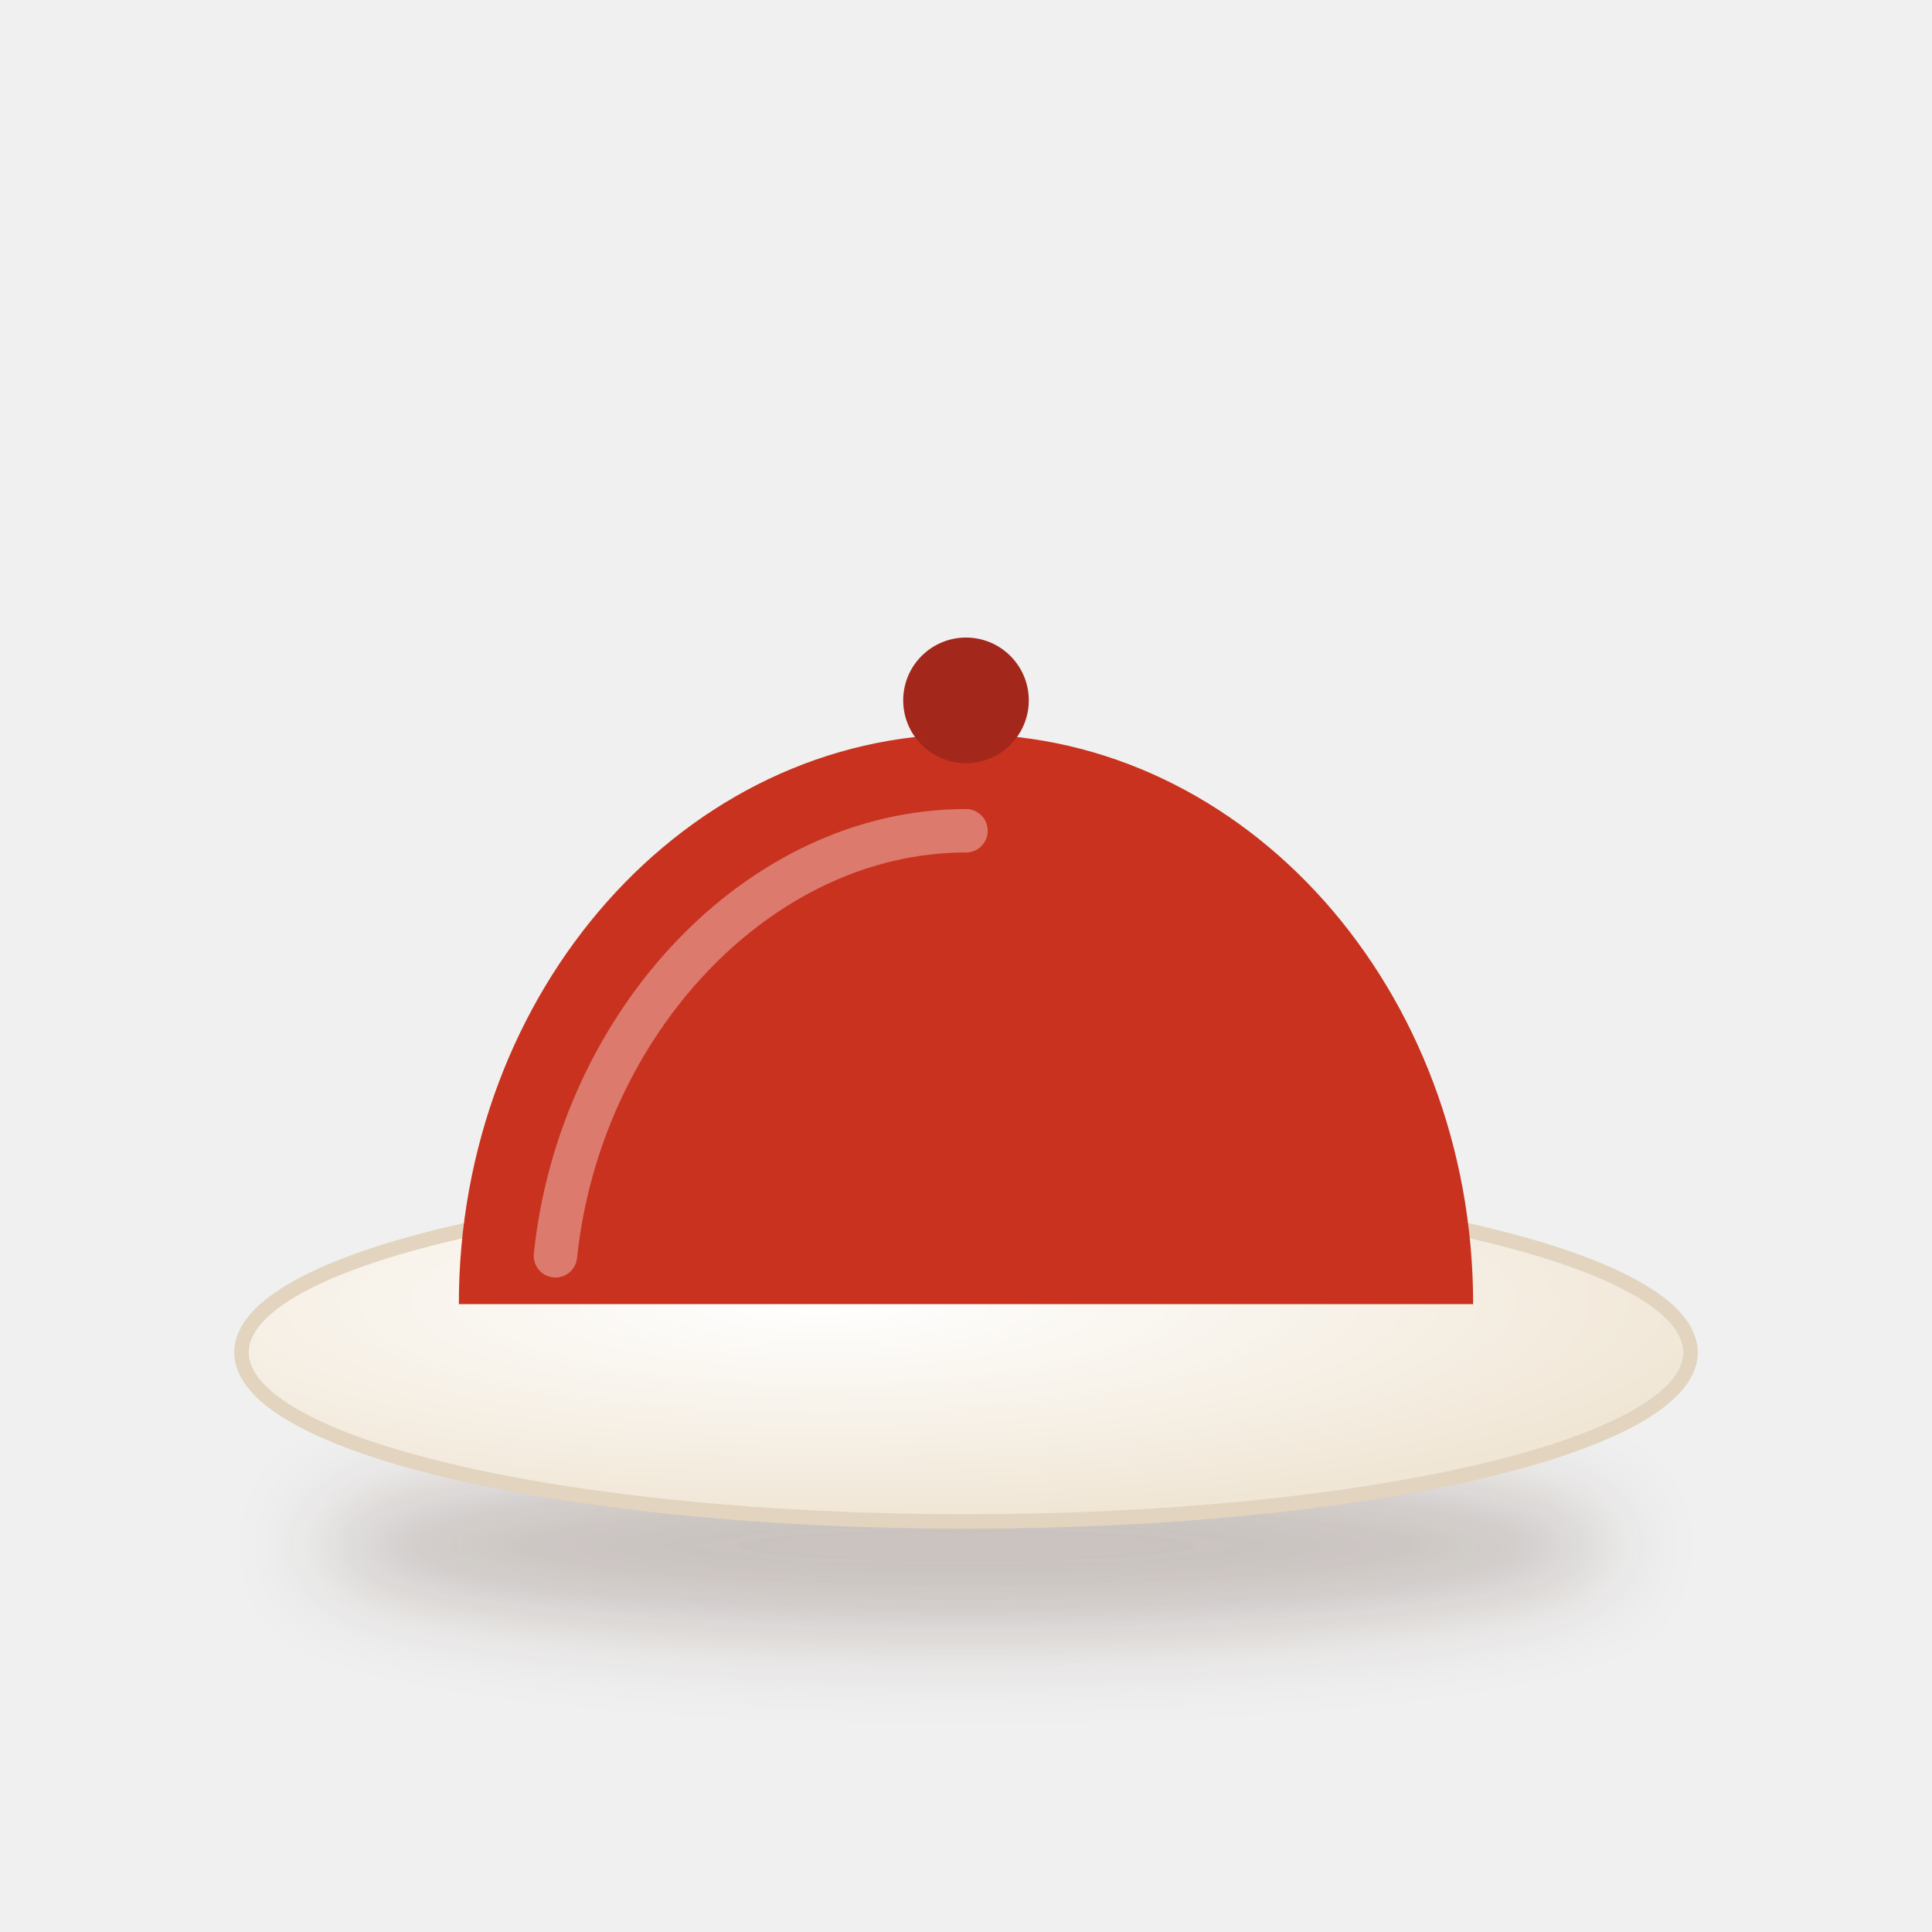
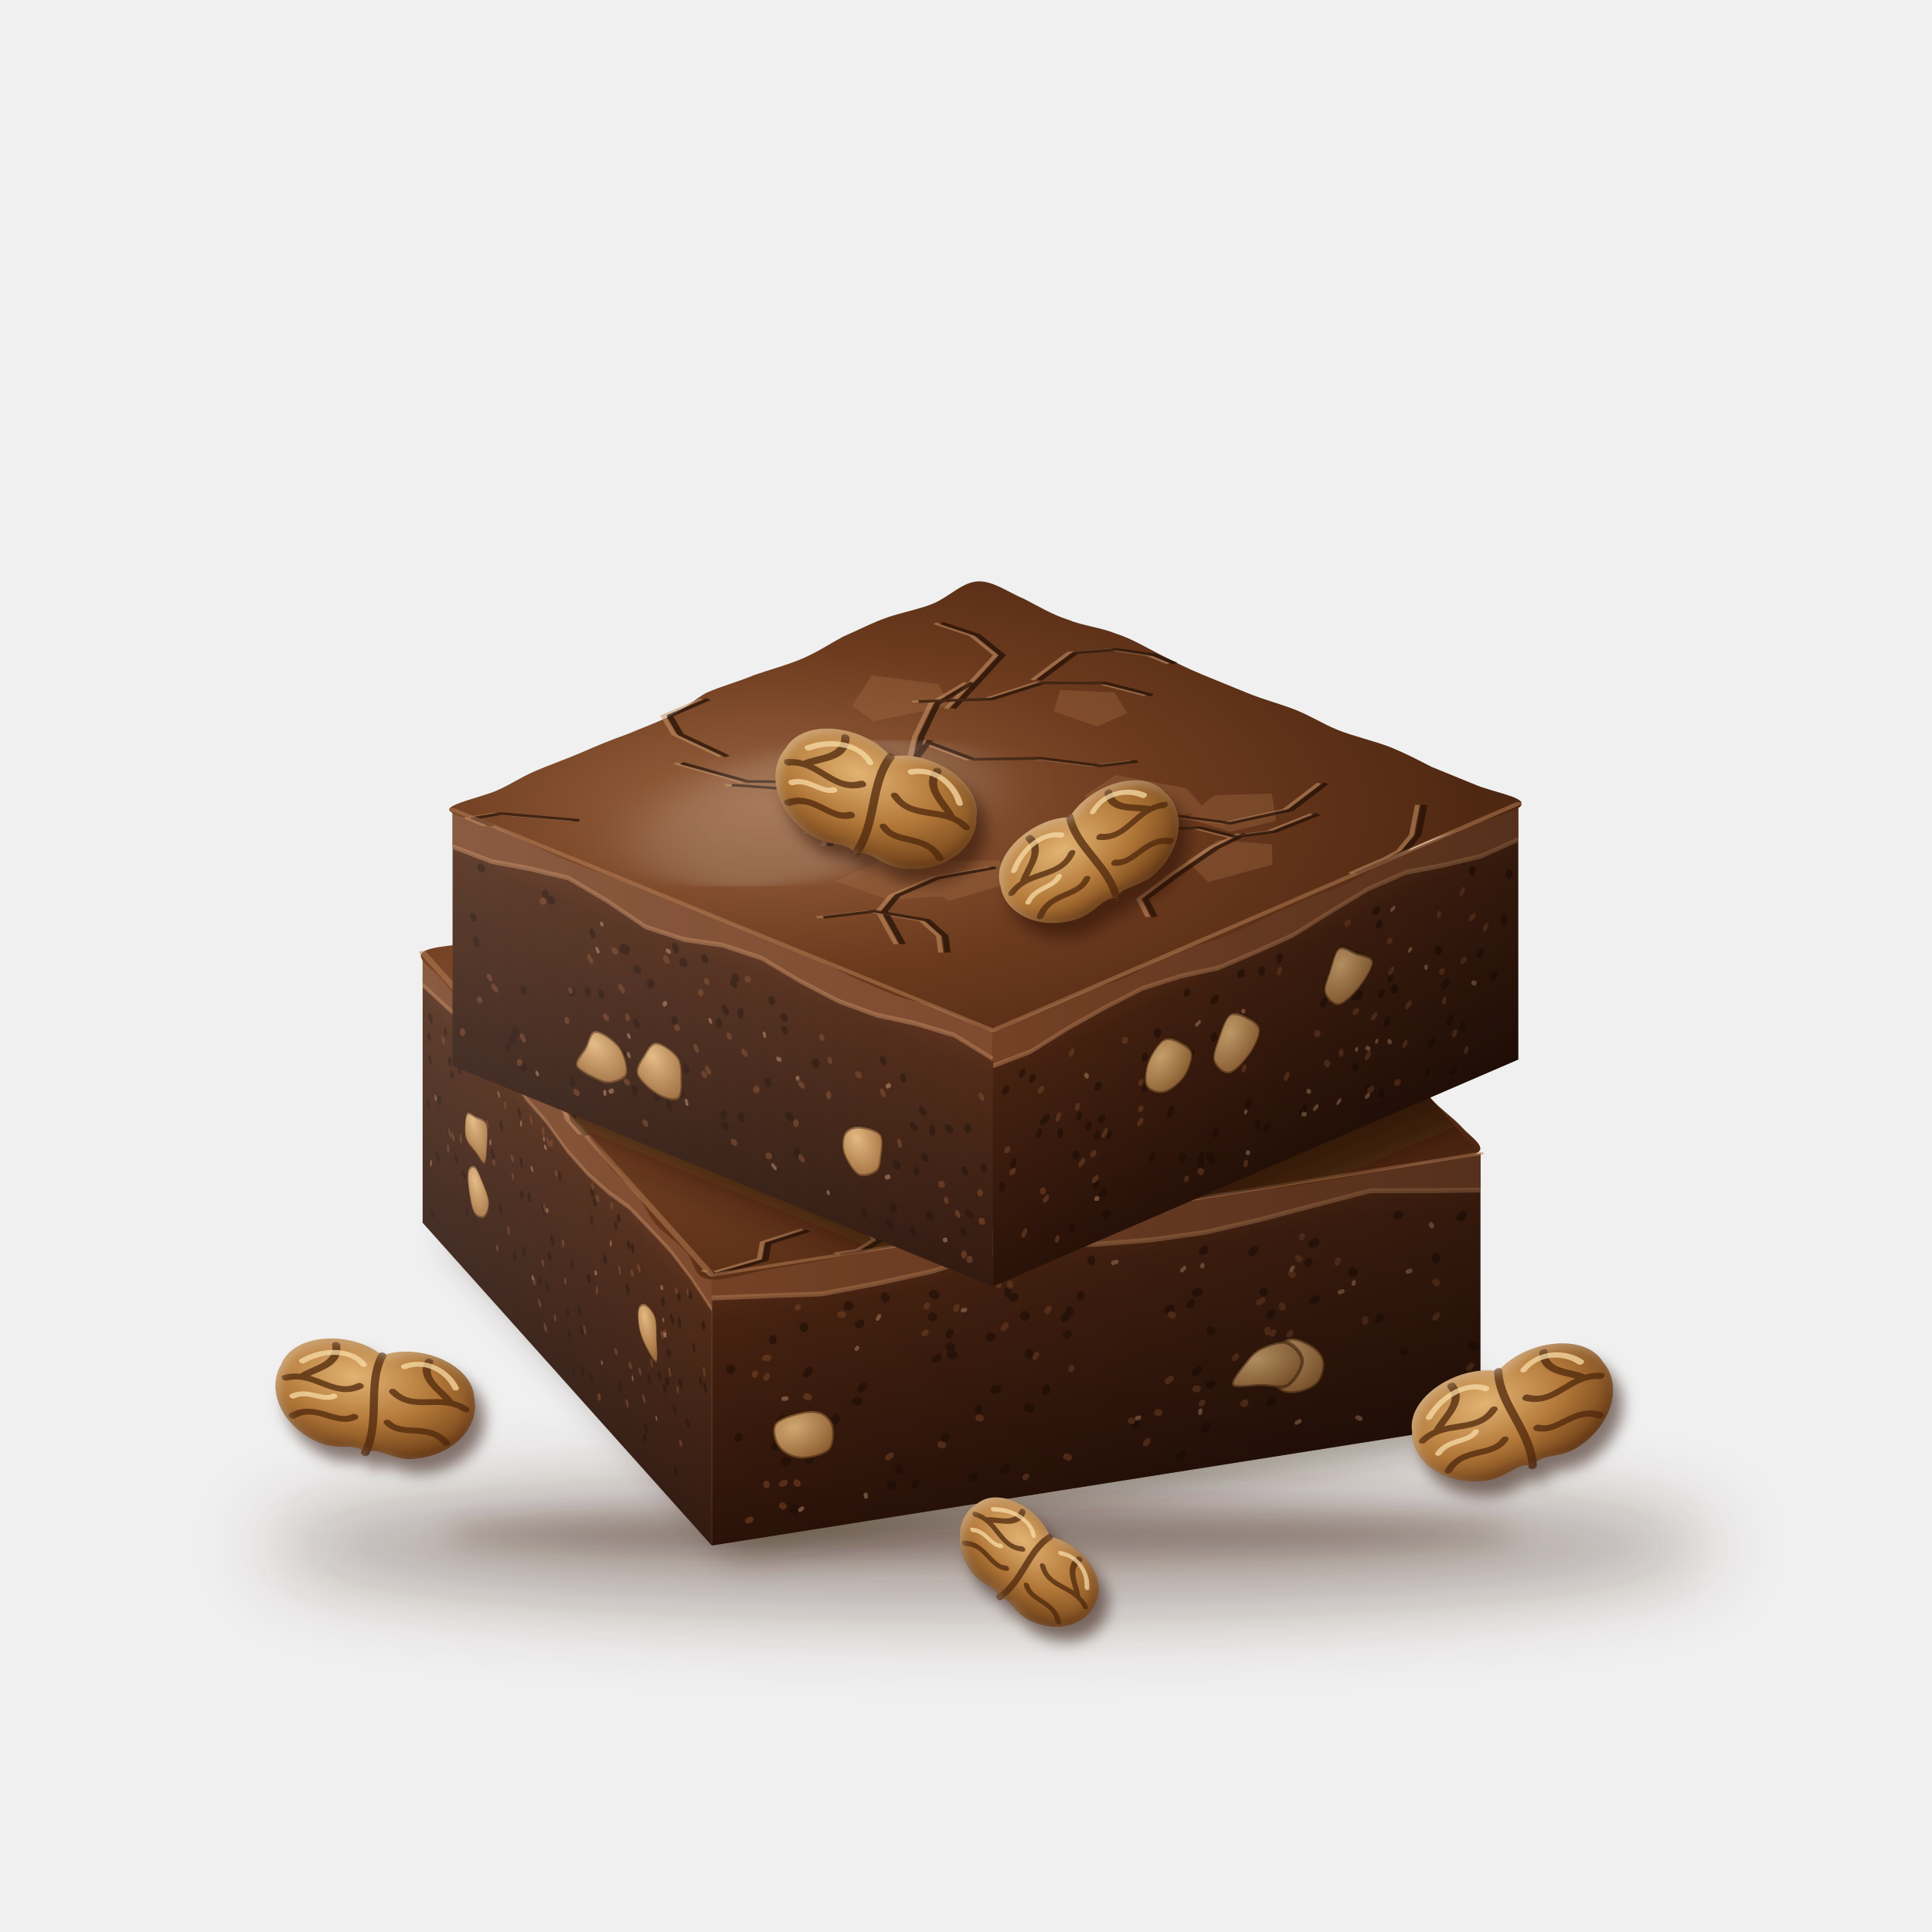
<svg xmlns="http://www.w3.org/2000/svg" viewBox="0 0 800 800" width="800" height="800">
  <defs>
-     <filter id="p-s" x="-30%" y="-80%" width="160%" height="260%">
-       <feGaussianBlur stdDeviation="18" />
+     <radialGradient id="brownie-walg" cx="0.38" cy="0.32" r="0.75">
+       <stop offset="0" stop-color="#E2B373" />
+       <stop offset="0.55" stop-color="#B17738" />
+       <stop offset="1" stop-color="#6E3F17" />
+     </radialGradient>
+     <g id="brownie-wal">
+       <path d="M0 -19C10 -27 27 -22 29 -8C32 3 26 17 14 21C8 23 3 18 0 22C-3 18-8 23-14 21C-26 17-32 3-29 -8C-27 -22-10 -27 0 -19Z" fill="url(#brownie-walg)" />
+       <path d="M0 -19C-3 -6 3 8 0 22M-27 -3C-19 -8-12 2-5 -5M-23 12C-17 5-10 13-5 8M27 -3C19 -8 12 2 5 -5M23 12C17 5 10 13 5 8M-14 -20C-12 -12-19 -9-22 -5M14 -20C12 -12 19 -9 22 -5" stroke="#4E270B" stroke-width="2.4" fill="none" stroke-linecap="round" opacity=".75" />
+       <path d="M-23 -11C-17 -18-9 -19-5 -14M7 -16C13 -21 20 -17 23 -11M-24 4C-20 0-15 4-12 1" stroke="#F8DCA6" stroke-width="2" fill="none" stroke-linecap="round" opacity=".75" />
+     </g>
+     <filter id="brownie-shadow" x="-30%" y="-80%" width="160%" height="260%">
+       <feGaussianBlur stdDeviation="16" />
    </filter>
-     <radialGradient id="p-g" cx="0.4" cy="0.35" r="0.7">
-       <stop offset="0" stop-color="#ffffff" />
-       <stop offset="1" stop-color="#EFE4D2" />
+     <filter id="brownie-b6" x="-50%" y="-50%" width="200%" height="200%">
+       <feGaussianBlur stdDeviation="6" />
+     </filter>
+     <filter id="brownie-b8" x="-50%" y="-50%" width="200%" height="200%">
+       <feGaussianBlur stdDeviation="8" />
+     </filter>
+     <linearGradient id="brownie-bf" x1="0" y1="0" x2="0" y2="1">
+       <stop offset="0" stop-color="#5E3019" />
+       <stop offset="0.18" stop-color="#4A2412" />
+       <stop offset="1" stop-color="#2C1309" />
+     </linearGradient>
+     <radialGradient id="brownie-wn" cx="0.35" cy="0.3" r="0.8">
+       <stop offset="0" stop-color="#E2B57A" />
+       <stop offset="1" stop-color="#9A6634" />
    </radialGradient>
+     <linearGradient id="brownie-blit" x1="0" y1="0" x2="1" y2="0">
+       <stop offset="0" stop-color="#fff" stop-opacity="0.12" />
+       <stop offset="1" stop-color="#fff" stop-opacity="0.03" />
+     </linearGradient>
+     <linearGradient id="brownie-bshd" x1="0" y1="0" x2="1" y2="0">
+       <stop offset="0" stop-color="#000" stop-opacity="0.05" />
+       <stop offset="1" stop-color="#000" stop-opacity="0.3" />
+     </linearGradient>
+     <radialGradient id="brownie-at" cx="0.3" cy="0.3" r="0.95">
+       <stop offset="0" stop-color="#9A6440" />
+       <stop offset="0.5" stop-color="#6E3C1F" />
+       <stop offset="1" stop-color="#4E2711" />
+     </radialGradient>
+     <filter id="brownie-b10" x="-50%" y="-50%" width="200%" height="200%">
+       <feGaussianBlur stdDeviation="10" />
+     </filter>
+     <clipPath id="brownie-atop">
+       <path d="M175 394L493 344L613 478L295 528Z" />
+     </clipPath>
+     <filter id="brownie-b9" x="-50%" y="-50%" width="200%" height="200%">
+       <feGaussianBlur stdDeviation="9" />
+     </filter>
+     <radialGradient id="brownie-bt" cx="0.3" cy="0.3" r="0.95">
+       <stop offset="0" stop-color="#9A6440" />
+       <stop offset="0.5" stop-color="#6E3C1F" />
+       <stop offset="1" stop-color="#4E2711" />
+     </radialGradient>
+     <filter id="brownie-bvw" filterUnits="userSpaceOnUse" x="-40" y="-40" width="880" height="880" color-interpolation-filters="sRGB">
+       <feGaussianBlur in="SourceAlpha" stdDeviation="3" />
+       <feOffset dx="4" dy="6" result="so" />
+       <feFlood flood-color="#2A1004" flood-opacity="0.55" />
+       <feComposite in2="so" operator="in" result="ds" />
+       <feGaussianBlur in="SourceAlpha" stdDeviation="2" result="b" />
+       <feOffset in="b" dx="1.4" dy="1.4" result="b1" />
+       <feComposite in="SourceAlpha" in2="b1" operator="arithmetic" k2="1" k3="-1" result="h" />
+       <feFlood flood-color="#FFF8E6" flood-opacity="0.4" />
+       <feComposite in2="h" operator="in" result="hc" />
+       <feOffset in="b" dx="-1.4" dy="-1.4" result="b2" />
+       <feComposite in="SourceAlpha" in2="b2" operator="arithmetic" k2="1" k3="-1" result="l" />
+       <feFlood flood-color="#3A1405" flood-opacity="0.35" />
+       <feComposite in2="l" operator="in" result="lc" />
+       <feMerge>
+         <feMergeNode in="ds" />
+         <feMergeNode in="SourceGraphic" />
+         <feMergeNode in="lc" />
+         <feMergeNode in="hc" />
+       </feMerge>
+     </filter>
  </defs>
-   <ellipse cx="400" cy="640" rx="270" ry="36" fill="#3a1f10" opacity="0.22" filter="url(#p-s)" />
-   <ellipse cx="400" cy="560" rx="300" ry="70" fill="url(#p-g)" stroke="#E2D4BE" stroke-width="6" />
-   <path d="M190 540c0-130 94-236 210-236s210 106 210 236z" fill="#C8321E" />
-   <path d="M230 520c10-96 84-176 170-176" fill="none" stroke="#fff" stroke-opacity=".35" stroke-width="18" stroke-linecap="round" />
-   <circle cx="400" cy="290" r="26" fill="#A3271A" />
+   <ellipse cx="410" cy="640" rx="300" ry="28" fill="#3a1f10" opacity="0.36" filter="url(#brownie-shadow)" />
+   <ellipse cx="406" cy="635" rx="222" ry="9" fill="#3a1f10" opacity=".32" filter="url(#brownie-b6)" />
+   <path d="M185 510L503 460L623 594L305 644Z" fill="#2A1206" opacity=".4" filter="url(#brownie-b8)" />
+   <g transform="matrix(0.352 0.393 0 1 175.011 506.329)">
+     <rect x="0" y="-112" width="340" height="112" fill="url(#brownie-bf)" />
+     <path d="M0 -98.5L24.3 -100.1L48.6 -102L72.9 -102.3L97.1 -102.5L121.4 -99.3L145.7 -99.1L170 -96.7L194.3 -96.6L218.6 -98.5L242.9 -101.9L267.1 -102.6L291.4 -103L315.7 -101.3L340 -97.9L340 -112L0 -112Z" fill="#7A4528" />
+     <path d="M0 -98.5L24.3 -100.1L48.6 -102L72.9 -102.3L97.1 -102.5L121.4 -99.3L145.7 -99.1L170 -96.7L194.3 -96.6L218.6 -98.5L242.9 -101.9L267.1 -102.6L291.4 -103L315.7 -101.3L340 -97.9" stroke="#B07850" stroke-width="2" fill="none" opacity=".6" />
+     <path d="M108 -28l0.9-0.6M268 -61l-1.2-0.5M298 -14l-0.7-0.8M91 -42l1.4 0.2M290 -60l-1.2 0.4M142 -62l1 1M196 -54l-1.3 0.5M227 -88l0.4-0.3M152 -53l1.3 0.9M297 -39l-1.2-0.4M161 -83l0.3 0.9M200 -91l-1.2 0.3M11 -8l0.5-0.1M199 -14l-0.3-0.1M116 -71l0.3 0.9M31 -49l-0.4 0.1M83 -60l-1.4-1M327 -63l-0.1 0.1M171 -30l-0.8-0.2M330 -87l0.8-0.8M19 -58l1.2-0.8M187 -13l1.2 0.5M40 -42l-1.1-0.1M214 -69l1.4-0.6M173 -22l0.3 0M319 -74l0.1 0.5M282 -78l1.4-0.9M138 -30l-0.8 0.3M278 -46l1.1-0.5M43 -80l1-0.7M8 -80l-0.6 0.1M114 -90l-0.6-0.4M267 -40l-1.2-0.3M27 -90l-0.1 0.4M202 -88l0.8 0M150 -45l-1.4 0.3M199 -79l0-0.6M35 -75l-1.3 0.3M294 -75l-1.5-0.8M178 -8l-0.5 0.4M311 -40l1.3 0.9M242 -86l0.8-0.1M49 -39l-1.1-0.1M302 -78l0.1 0.9M116 -57l1.3-0.7M18 -34l-0.9-0.6M247 -87l-0.1 1M287 -47l1.5-0.8M93 -76l-0.8-0.7M188 -29l-1.2 0.2M126 -60l-1 0M10 -88l-1.5-0.5M31 -79l1.4-0.7M285 -43l-1-0.3M176 -52l-0.4 0.8M242 -67l-1.1-0.6M147 -31l-1.1-0.8M7 -52l0 0.1M53 -25l-0.2-0.2M230 -92l1.1-0.8M184 -36l1.2-0.7M302 -88l-1.2 0.3M314 -94l1.3 0.1M262 -18l1.4 0.2M232 -24l0.2 0.9M119 -35l0.1-0.2M262 -14l-1.4 0.9M304 -53l-1.2 0.1M333 -62l-1.2-0.6M9 -71l-0.5 0" stroke="#1E0C05" stroke-width="3.4" stroke-linecap="round" fill="none" opacity=".55" />
+     <path d="M331 -69l0.4 1M312 -94l-0.2 0.3M145 -13l-1.4-0.5M106 -61l0.2 0.2M137 -21l1.3 0.6M205 -91l1.4-0.1M298 -89l1-0.2M73 -39l1.2-0.7M32 -49l-0.9-0.9M282 -64l-0.9-0.5M76 -71l0.5 0.8M45 -53l0.1 1M131 -27l0.6-0.3M222 -94l0.7-0.6M285 -66l0.5-0.9M106 -68l-1-0.1M101 -37l-0.1 1M35 -50l1.1 0.7M143 -63l0.9 1M269 -48l0.5 0.6M261 -29l-1.5-0.7M30 -43l0 0.7M300 -49l-0.1 0.5M205 -53l-0.3 1M200 -94l-0.3 0.6M142 -94l0.1 0.9M88 -24l-0.4 0.1M141 -39l0.8 0.1M228 -36l-1.2 0M156 -22l-0.2 0.4M165 -56l0.4-0.9M157 -82l0.4-0.3M168 -42l-0.4 0.4M232 -71l-0.6-1M255 -81l-1.4-0.4M127 -93l1 0.8M245 -37l-1.4 0.2M84 -58l-0.6 0.1M25 -85l-1.3-0.2M147 -92l1.3 0.9M240 -20l1 0.5M304 -28l-1 0.1M207 -9l1.3-0.9M151 -92l1-0.9M255 -39l1.3 0M291 -52l-0.7-0.9M97 -87l-0.1 0.6M142 -93l-1-0.5M247 -76l-1.1 0.1M190 -31l1 0.9" stroke="#7A4426" stroke-width="2.6" stroke-linecap="round" fill="none" opacity=".6" />
+     <path d="M90 -88l-1-0.7M61 -88l0.8-0.1M247 -33l-0.1 0.6M283 -71l0.2-0.1M203 -59l1.4-0.6M116 -87l-0.6 0.9M286 -66l-1.5 0.6M147 -63l-1 0.6M80 -65l-0.7 0.9M128 -73l1.2 0.3M143 -91l-0.5 0.5M284 -65l-0.5-0.6M211 -25l-0.3 0.1M15 -58l0.5 0.6M221 -78l0.6-0.9M145 -88l-1.4 0.1M282 -84l-1.5 0.6M10 -29l-0.4 1M129 -28l1.1-0.3M275 -27l-0.2-0.3" stroke="#D8A07A" stroke-width="1.8" stroke-linecap="round" fill="none" opacity=".45" />
+     <path d="M275.4 -60.2C275.7-57.2 277.3-51.8 275.1-50.4C272.9-48.9 265.8-50.8 262.4-51.8C259-52.8 256-54.3 254.6-56.4C253.2-58.5 252.5-62.2 253.8-64.3C255-66.5 258.9-68.6 262.2-69.3C265.5-70 271.3-70 273.5-68.5C275.7-67 275.2-63.2 275.4-60.2Z" fill="url(#brownie-wn)" stroke="#3A1A08" stroke-opacity=".5" stroke-width="1.5" />
+     <path d="M78 -39.3C78.5-36.9 75.5-32.7 72.6-30.8C69.7-28.9 63.5-27.1 60.4-27.9C57.3-28.7 55.1-33.1 54-35.7C52.9-38.2 52.6-41 53.8-43C55-44.9 58.7-47.1 61.4-47.5C64-47.8 66.9-46.3 69.7-45C72.5-43.6 77.5-41.6 78-39.3Z" fill="url(#brownie-wn)" stroke="#3A1A08" stroke-opacity=".5" stroke-width="1.5" />
+     <path d="M75.7 -60.5C75.2-57.6 74.8-54.1 72.7-53C70.5-51.8 66.5-53.2 62.8-53.5C59.1-53.9 52.5-53.2 50.6-55.2C48.8-57.2 49.7-63.1 51.7-65.4C53.6-67.6 58.5-67.7 62.5-68.6C66.4-69.5 73.1-71.9 75.3-70.5C77.5-69.2 76.1-63.4 75.7-60.5Z" fill="url(#brownie-wn)" stroke="#3A1A08" stroke-opacity=".5" stroke-width="1.5" />
+     <rect x="0" y="-112" width="340" height="112" fill="url(#brownie-blit)" />
+   </g>
+   <g transform="matrix(0.936 -0.148 0 1 294.784 639.975)">
+     <rect x="0" y="-112" width="340" height="112" fill="url(#brownie-bf)" />
+     <path d="M0 -102.5L24.3 -99.8L48.6 -97L72.9 -97.7L97.1 -99.1L121.4 -102.5L145.7 -102.9L170 -99.6L194.3 -97.8L218.6 -97.4L242.9 -99.1L267.1 -101.5L291.4 -103.8L315.7 -100.2L340 -96.9L340 -112L0 -112Z" fill="#7A4528" />
+     <path d="M0 -102.5L24.3 -99.8L48.6 -97L72.9 -97.7L97.1 -99.1L121.4 -102.5L145.7 -102.9L170 -99.6L194.3 -97.8L218.6 -97.4L242.9 -99.1L267.1 -101.5L291.4 -103.8L315.7 -100.2L340 -96.9" stroke="#B07850" stroke-width="2" fill="none" opacity=".6" />
+     <path d="M247 -59l0.6-0.6M99 -89l-1.3-0.8M244 -69l0.3 0.3M43 -29l0.9-0.7M247 -23l1.1 0.1M30 -47l1.3-0.8M65 -82l0.8-0.2M218 -16l0.9-0.8M116 -11l-1-0.1M331 -87l1.2-0.8M208 -7l-1.1 0.9M90 -12l0.1-0.5M29 -37l0.8 0.4M138 -75l1 0.9M214 -40l1.3-0.9M131 -86l-0.1 0.8M284 -71l-0.9-0.6M45 -45l1.1 0.4M264 -78l0-0.2M203 -68l-1.2 0.2M303 -92l1.1 0.1M331 -87l0.8 0.1M157 -64l0.4 0M118 -39l-0.1 0.1M124 -68l-1.2-0.2M67 -56l-0.9 0.8M148 -43l-0.2 1M133 -83l1 0M83 -19l-0.5-0.8M214 -73l1.4-0.1M107 -63l-1.4-0.5M80 -13l-1-0.6M65 -50l-1.4-0.4M158 -74l0.5 0.4M141 -58l-0.8-1M36 -10l1.2 0.7M77 -91l-0.6-0.9M125 -46l1.2 0M267 -86l-1.5 0.2M12 -43l-0.3-0.1M320 -72l0.4 0.9M106 -66l-1-0.9M41 -84l-0.6-0.8M141 -36l-1.4-0.7M220 -34l1-0.1M336 -33l1.4 0.5M266 -62l1.3-0.4M103 -29l0.4-0.5M212 -69l-0.3 0.6M218 -90l-0.8 0.1M29 -37l-0.9 0M61 -90l-1-0.6M239 -86l1-0.9M157 -72l-1 0.9M187 -23l0.7 0.7M306 -35l0.3 0M8 -72l0.6 0.5M129 -12l1.1-0.8M105 -72l0.2-0.5M168 -93l-0.2-0.6M98 -80l-0.8-0.5M42 -65l0.9-0.9M295 -50l0.7-0.5M27 -81l-0.1-0.5M100 -63l-1.1 0.4M221 -56l-0.5-0.5M327 -16l-0.2 0.9M55 -44l-0.3-0.5M32 -30l1.4 0.3M163 -79l0.2-0.5" stroke="#1E0C05" stroke-width="3.4" stroke-linecap="round" fill="none" opacity=".55" />
+     <path d="M261 -89l0-0.4M132 -88l-0.2-0.9M95 -85l0.3-0.3M257 -74l-0.9-0.8M159 -50l0.1 0.4M248 -51l0.4-0.5M24 -66l0.4-0.5M158 -13l-1.3-0.7M101 -27l1.3 0.6M143 -57l0.5-0.7M24 -22l0.3 0.6M25 -74l-1.5-0.2M139 -8l-0.4 0.2M127 -89l-0.7-0.9M249 -42l1-0.3M186 -24l-0.6-0.3M252 -62l0.6 0.8M335 -24l0.8-0.7M204 -65l-1.1-0.8M320 -47l0.8-0.8M235 -24l1-0.3M242 -65l1.5-0.5M256 -50l-0.5 0.5M38 -20l-0.7-0.6M19 -68l0.1-0.4M246 -52l-0.3-1M289 -50l-0.1-0.9M232 -44l-0.7 0.6M215 -33l-1.2-0.3M78 -25l1.1-0.6M31 -21l1.2-0.2M197 -26l1 0.3M192 -14l0.8-0.7M203 -39l-1.4 0.7M217 -27l-0.4 0.2M94 -74l0.6-0.1M16 -8l1.1-0.2M260 -80l-0.8-0.6M31 -12l0.7 0.5M119 -35l-1.1-0.5M108 -82l0.3-0.7M149 -76l-0.5 0.8M43 -55l-1.3-0.6M256 -45l0.4-0.2M38 -93l0.1 0M277 -77l-0.3 0.8M58 -87l-1.3-0.4M236 -24l-0.4 0.3M129 -71l1-0.8M320 -62l0.9 0.9" stroke="#7A4426" stroke-width="2.6" stroke-linecap="round" fill="none" opacity=".6" />
+     <path d="M279 -64l-1.3 0.2M257 -77l-0.6 0.7M287 -10l-1.5-0.8M242 -34l1.3 0.3M217 -84l0 0.5M68 -11l0.2 0.8M309 -68l-1.2 0.1M74 -84l-0.6 0.9M318 -86l0.6 1M249 -31l-0.2 0.2M112 -81l-1 0M33 -56l-1.4-0.1M284 -67l-0.1 0.6M64 -72l0.3-0.3M189 -25l-1 0.1M216 -23l0.1-0.9M209 -84l-1 0.8M39 -9l0.9-0.4M260 -13l-1.3 0.4M179 -91l-1.5 0.2" stroke="#D8A07A" stroke-width="1.8" stroke-linecap="round" fill="none" opacity=".45" />
+     <path d="M270.9 -35.6C271.1-33 270-28.8 267.4-27.1C264.9-25.3 258.8-24.5 255.4-25.3C252-26 248.8-28.7 246.9-31.4C245-34 242.7-38.3 244-41C245.4-43.8 251.2-47.5 254.9-47.8C258.6-48.2 263.4-45 266.1-43C268.7-40.9 270.6-38.3 270.9-35.6Z" fill="url(#brownie-wn)" stroke="#3A1A08" stroke-opacity=".5" stroke-width="1.5" />
+     <path d="M261.2 -37.8C261.3-34.8 257.7-29.9 254.7-28.6C251.6-27.4 247-29.6 242.9-30.2C238.8-30.8 231.3-30.5 230.2-32.3C229.1-34.1 234.2-38.9 236.3-41.1C238.4-43.3 239.9-44.7 242.8-45.7C245.8-46.6 251.1-47.8 254.2-46.5C257.3-45.2 261.1-40.8 261.2-37.8Z" fill="url(#brownie-wn)" stroke="#3A1A08" stroke-opacity=".5" stroke-width="1.5" />
+     <path d="M53.7 -41.1C54.1-38.4 54.3-33.5 51.8-31.7C49.4-29.9 42.7-29.5 38.9-30.3C35.2-31.1 31.3-33.7 29.5-36.4C27.6-39 26.3-44.1 28-46.3C29.7-48.4 36.2-49.1 39.7-49.3C43.2-49.5 46.6-49 48.9-47.6C51.2-46.2 53.2-43.7 53.7-41.1Z" fill="url(#brownie-wn)" stroke="#3A1A08" stroke-opacity=".5" stroke-width="1.5" />
+     <rect x="0" y="-112" width="340" height="112" fill="url(#brownie-bshd)" />
+   </g>
+   <g transform="matrix(0.936 -0.148 0.352 0.393 394 436)">
+     <path d="M-170 -170C-165-175-152-171-143-171C-133-171-124-171-114-171C-104-171-94-170-85-170C-75-169-66-169-56-169C-47-169-38-170-28-170C-19-170-9-169 0-169C9-169 19-169 28-169C38-169 47-169 57-170C66-170 76-172 86-172C96-173 106-173 115-172C124-172 132-170 141-169C150-169 165-174 170-170C174-165 170-151 170-142C171-133 170-123 171-114C171-105 174-96 174-87C174-77 171-67 171-57C171-47 174-39 174-29C175-20 174-10 174 0C173 10 173 19 172 29C171 38 169 47 169 56C170 66 174 77 174 87C174 96 170 104 170 113C170 123 172 134 172 143C172 153 175 165 169 169C164 174 151 169 141 170C132 170 124 172 115 172C105 173 96 173 86 173C77 172 66 169 56 169C47 169 38 173 29 173C19 173 9 171 0 170C-9 169-19 169-28 169C-38 169-47 170-57 170C-66 170-75 169-85 169C-94 170-105 172-115 172C-125 173-135 173-144 173C-154 173-169 178-173 173C-178 168-171 153-172 143C-172 133-174 125-174 116C-174 106-172 95-171 86C-171 76-172 67-172 57C-172 48-170 38-170 28C-169 19-169 9-170 0C-170-9-172-19-172-29C-172-38-169-47-169-56C-169-66-171-76-172-86C-172-96-173-106-173-115C-173-125-172-134-172-143C-172-153-175-166-170-170Z" fill="url(#brownie-at)" />
+     <path d="M-38 5L-61 22L-82 11L-78 -22L-57 -29ZM32 -66L18 -50L-2 -53L-5 -71L18 -82ZM-26 -102L-37 -89L-53 -87L-54 -114L-32 -114ZM63 -25L52 -11L36 -21L36 -34L55 -39ZM99 67L87 89L59 83L60 56L75 54ZM1 -6L-15 18L-47 2L-35 -19L-12 -20ZM-82 -66L-105 -33L-131 -46L-134 -68L-103 -80ZM71 -83L58 -72L33 -78L41 -105L58 -106ZM24 16L6 38L-19 29L-19 14L4 -2Z" fill="#A26C46" opacity=".35" />
+     <path d="M-3 -124L-8 -105L-7 -87L-16 -55L-20 -22M-77 -55L-70 -75L-67 -107L-58 -121L-38 -128M137 -41L136 -69L140 -99L134 -117L109 -136M-91 -43L-76 -69L-76 -86L-96 -103L-100 -120M-126 -38L-136 -26L-164 -14L-170 7L-170 23M-48 -118L-27 -130L-23 -155L-3 -170L14 -170M-30 -8L-20 -23L1 -27L32 -25L50 -14M-24 107L6 117L25 127L42 124L65 142M-120 -69L-127 -91L-115 -113L-100 -125L-72 -119M76 -93L91 -103L110 -130L135 -136L163 -146M85 -30L83 -10L74 6L58 9L39 14M-74 117L-90 136L-93 163L-103 170L-113 170M91 -127L99 -100L87 -80L57 -72L39 -79M27 140L16 170L6 170L-10 170L-35 170M-117 143L-137 149L-144 164L-168 170L-170 166M124 -46L119 -67L122 -86L134 -101L134 -125" stroke="#C99468" stroke-width="2" fill="none" opacity=".55" transform="translate(-2 -2)" stroke-linejoin="round" />
+     <path d="M-3 -124L-8 -105L-7 -87L-16 -55L-20 -22M-77 -55L-70 -75L-67 -107L-58 -121L-38 -128M137 -41L136 -69L140 -99L134 -117L109 -136M-91 -43L-76 -69L-76 -86L-96 -103L-100 -120M-126 -38L-136 -26L-164 -14L-170 7L-170 23M-48 -118L-27 -130L-23 -155L-3 -170L14 -170M-30 -8L-20 -23L1 -27L32 -25L50 -14M-24 107L6 117L25 127L42 124L65 142M-120 -69L-127 -91L-115 -113L-100 -125L-72 -119M76 -93L91 -103L110 -130L135 -136L163 -146M85 -30L83 -10L74 6L58 9L39 14M-74 117L-90 136L-93 163L-103 170L-113 170M91 -127L99 -100L87 -80L57 -72L39 -79M27 140L16 170L6 170L-10 170L-35 170M-117 143L-137 149L-144 164L-168 170L-170 166M124 -46L119 -67L122 -86L134 -101L134 -125" stroke="#241006" stroke-width="2.6" fill="none" opacity=".75" stroke-linejoin="round" />
+     <ellipse cx="-59" cy="-51" rx="94" ry="59" fill="#fff" opacity=".14" filter="url(#brownie-b10)" />
+     <path d="M-170 170H170M-170 -170V170" stroke="#B98258" stroke-width="3" stroke-linecap="round" opacity=".5" />
+   </g>
+   <g clip-path="url(#brownie-atop)">
+     <path d="M201 451L419 357L643 449L425 543Z" fill="#1A0904" opacity=".6" filter="url(#brownie-b9)" />
+   </g>
+   <g transform="matrix(0.717 0.293 0 1 187.406 441.353)">
+     <rect x="0" y="-106" width="312" height="106" fill="url(#brownie-bf)" />
+     <path d="M0 -90.8L22.3 -91.2L44.6 -94.7L66.9 -97.4L89.1 -94.5L111.4 -90.2L133.7 -91.5L156 -95.7L178.3 -96.9L200.6 -93.9L222.9 -92.1L245.1 -92.8L267.4 -95.9L289.7 -97.6L312 -94.3L312 -106L0 -106Z" fill="#7A4528" />
+     <path d="M0 -90.8L22.3 -91.2L44.6 -94.7L66.9 -97.4L89.1 -94.5L111.4 -90.2L133.7 -91.5L156 -95.7L178.3 -96.9L200.6 -93.9L222.9 -92.1L245.1 -92.8L267.4 -95.9L289.7 -97.6L312 -94.3" stroke="#B07850" stroke-width="2" fill="none" opacity=".6" />
+     <path d="M295 -18l0.4 0.5M127 -32l1.4 0.7M85 -28l0.1 0.6M98 -77l1.1-0.8M276 -19l-1 0.5M255 -16l-1.2 0.6M86 -55l-0.1 0.4M191 -76l0.8-0.2M100 -77l0.9-1M128 -56l0.3-0.6M69 -51l-0.9 0.6M146 -87l-0.7 0M182 -46l0.6-0.8M54 -87l-0.3 0.2M158 -69l-1.1-0.7M238 -9l-0.4 0.5M41 -43l0-0.7M17 -87l-1 0.3M134 -82l-1.3 0.4M54 -86l-0.8-0.4M122 -39l-1.2 0.9M12 -65l0.4-0.3M209 -62l1.2-0.9M35 -21l-0.8 0.5M192 -71l-0.4 0.1M199 -23l-0.2 0.9M266 -53l0.7 0.3M194 -36l1.2 0.1M158 -21l-1.2 0.1M37 -25l-1.2 0.8M253 -8l-1.2-0.8M307 -48l-0.4 0.8M96 -31l1.1-0.8M118 -22l0.3 0.2M78 -54l0.1 0.7M95 -29l1-0.3M98 -34l0.8 0.4M286 -58l1.3 0M260 -71l0.3-0.4M106 -71l1.2-0.1M154 -63l-0.3 0.6M56 -85l1.3-0.5M162 -82l0.7 0.4M131 -27l1.4-0.5M81 -78l-0.2-0.8M163 -84l0.8-0.5M129 -86l-0.5-0.9M184 -81l0.5-0.3M32 -17l-0.2 0M167 -28l-0.2 0.8M249 -75l-0.5-0.1M166 -70l0.5-1M106 -49l0.5 0.7M266 -9l-0.4-0.8M69 -14l0.2 0.8M296 -43l-0.7-0.3M273 -42l-0.9 0M40 -11l1.4-0.7M156 -25l0.6-0.9M105 -20l0.3-1M256 -34l1.2-0.3M271 -61l0.9 0.4M297 -61l0.9-0.8M277 -54l0-1M14 -55l-0.5-0.9M135 -38l0-0.5M114 -67l0.8-0.9M268 -35l-0.2 0.2M299 -26l-1.4-0.3M125 -20l-0.2-0.9" stroke="#1E0C05" stroke-width="3.4" stroke-linecap="round" fill="none" opacity=".55" />
+     <path d="M305 -77l0.8 0.5M295 -8l0.7-0.9M147 -78l-0.5 0.1M283 -34l-1.2 0.6M110 -32l0.7-0.8M198 -34l0.6-0.8M97 -61l1.3 0.9M53 -84l-1.4 0.8M71 -10l1.1 0M258 -44l0.3 0.9M298 -7l1.1-0.7M130 -54l-0.7 0.3M305 -37l-0.7 0.6M201 -21l1.1 0.5M89 -46l-0.9-0.3M245 -41l1.1 0.6M123 -80l-0.1-0.2M6 -16l-0.5 0.7M305 -25l1.3-0.4M248 -62l0.9 0.8M124 -80l-1-0.7M68 -51l0.2-0.3M25 -39l-1.4-0.7M100 -23l1.1 0.2M41 -23l-0.9-0.9M182 -16l1.2-0.4M145 -39l0.6 0M148 -41l-0.9-0.8M176 -42l-1.1 0.8M292 -24l-0.5-0.4M39 -13l-0.6 0.6M213 -74l0.5-0.5M16 -32l-0.7 0.3M218 -66l-0.1-0.2M93 -75l1.2 0M163 -16l-1 0.1M171 -86l-1.1 0.4M143 -72l0.6-0.6M217 -51l0.4-1M235 -65l-1.3 0.1M66 -38l0.1-0.3M202 -51l-1.2-0.4M101 -50l0 0.5M160 -59l-0.5-0.2M141 -48l-0.7-0.9M79 -68l0.9 1M21 -43l0.7 0.3M111 -9l0.7 0.2M168 -55l1.2 0.4M285 -28l0.1 0.3" stroke="#7A4426" stroke-width="2.6" stroke-linecap="round" fill="none" opacity=".6" />
+     <path d="M124 -29l1 0.8M123 -62l-0.9 0.8M189 -58l-1.2 0.1M251 -65l1.3-0.9M185 -13l1.3 0.7M180 -66l0.2 0.7M199 -53l0.5-0.5M86 -84l0.3 0.1M284 -11l0.9-0.5M88 -15l-0.1 0.8M84 -72l-0.6-0.8M91 -16l1.3-0.8M149 -62l-0.3-0.5M102 -42l-0.4-0.4M49 -11l-0.3-0.3M217 -11l-0.1-0.2M135 -25l0.3 1M252 -28l-1.5 0.8M124 -84l1.2 0M102 -34l-0.5-0.6" stroke="#D8A07A" stroke-width="1.8" stroke-linecap="round" fill="none" opacity=".45" />
+     <path d="M100.7 -26.4C100.1-23.8 95.4-21.5 92.6-20.2C89.8-18.9 87.4-18.5 83.9-18.7C80.4-18.8 72.7-19.1 71.5-21C70.3-22.9 74.8-27 76.7-30C78.5-32.9 79.3-37.6 82.6-38.6C85.9-39.6 93.2-38.2 96.3-36.1C99.3-34.1 101.3-29.1 100.7-26.4Z" fill="url(#brownie-wn)" stroke="#3A1A08" stroke-opacity=".5" stroke-width="1.5" />
+     <path d="M247.5 -34.7C247.1-32 246.9-29.6 244.7-27.8C242.4-25.9 237.3-23.1 234.2-23.5C231-24 227-27.8 225.8-30.4C224.6-32.9 225.2-36.5 226.7-38.7C228.2-40.9 231.4-42.7 234.8-43.6C238.3-44.4 245-45.5 247.1-44C249.3-42.6 247.9-37.4 247.5-34.7Z" fill="url(#brownie-wn)" stroke="#3A1A08" stroke-opacity=".5" stroke-width="1.5" />
+     <path d="M132.3 -33C132.4-30.1 132.5-26 130.1-24.3C127.7-22.6 121.9-22.2 118-22.8C114.1-23.4 107.9-25.4 106.7-27.7C105.4-30.1 108.7-34.2 110.6-36.9C112.4-39.6 114.5-43.3 117.8-44.1C121-44.9 127.6-43.6 130.1-41.7C132.5-39.9 132.3-35.9 132.3-33Z" fill="url(#brownie-wn)" stroke="#3A1A08" stroke-opacity=".5" stroke-width="1.5" />
+     <rect x="0" y="-106" width="312" height="106" fill="url(#brownie-blit)" />
+   </g>
+   <g transform="matrix(0.697 -0.301 0 1 411.221 532.649)">
+     <rect x="0" y="-106" width="312" height="106" fill="url(#brownie-bf)" />
+     <path d="M0 -91.3L22.3 -90.5L44.6 -93.5L66.9 -95.5L89.1 -96.7L111.4 -94.9L133.7 -91.6L156 -91.5L178.3 -91.8L200.6 -94.8L222.9 -97.5L245.1 -97.6L267.4 -93.9L289.7 -90.9L312 -91.1L312 -106L0 -106Z" fill="#7A4528" />
+     <path d="M0 -91.3L22.3 -90.5L44.6 -93.5L66.9 -95.5L89.1 -96.7L111.4 -94.9L133.7 -91.6L156 -91.5L178.3 -91.8L200.6 -94.8L222.9 -97.5L245.1 -97.6L267.4 -93.9L289.7 -90.9L312 -91.1" stroke="#B07850" stroke-width="2" fill="none" opacity=".6" />
+     <path d="M115 -87l0.4 0.1M106 -41l-1 0.9M69 -42l-1.3-0.9M61 -24l0.8 0.5M118 -61l-1.3-0.3M130 -13l-0.6-0.5M57 -49l-0.8-0.6M218 -55l-0.7 0.3M5 -40l0.5 0.7M66 -19l-1.4-0.2M17 -83l0.7-0.1M274 -7l-0.9 0M264 -60l1.1 1M63 -64l-1.1-0.3M132 -24l0.3 0.5M112 -20l1.1 0.8M50 -39l-1.3-0.8M231 -52l-0.3 0.3M65 -50l-1.2 0.1M90 -68l0.2 0.5M131 -79l1.4-0.2M258 -11l0.3 0M137 -64l1.4-0.8M239 -51l-1.1-0.8M123 -14l0.6 0.6M123 -16l0.9-0.8M23 -79l0.7-0.1M97 -76l1.3 1M150 -50l-0.7-0.4M223 -15l0.9 0.9M213 -58l-0.1-0.8M31 -60l-1.4 0.6M163 -17l-0.9 0.2M268 -44l1.5-0.8M131 -64l0.5 0.6M170 -85l0.3 0.7M68 -9l-1.5-0.9M95 -25l-1 0M129 -15l-1.2-0.7M8 -79l-1 0.1M290 -51l-0.6 0.6M62 -44l-0.6 0M152 -30l-0.7-0.2M215 -26l0.7 0.2M216 -56l-1.3 0.5M260 -22l1.3-0.5M279 -23l0.2-1M285 -86l-0.7-0.8M159 -83l0.9 0.9M196 -58l1-0.7M236 -57l-0.1 0.4M47 -10l-0.4-0.1M148 -85l-1.3-0.3M304 -60l-0.6-0.8M229 -81l0.5 0.3M234 -39l0.5-0.7M12 -47l0.3-0.8M157 -20l0.3 0.9M307 -78l-1-0.9M298 -39l-1.3-0.4M185 -18l-1.2 0.7M51 -55l0.4-0.2M27 -55l0.5-0.4M32 -60l-0.8 0.1M272 -29l-0.7 0.9M231 -10l-0.4-0.5M227 -87l1.3 0.1M144 -59l0.4 0.4M90 -55l1-0.1M40 -51l-0.2-0.9" stroke="#1E0C05" stroke-width="3.4" stroke-linecap="round" fill="none" opacity=".55" />
+     <path d="M145 -69l0.3 0.5M267 -50l-0.7-0.2M47 -83l-0.6 0.6M124 -10l-1.3-0.9M88 -58l-0.4 0M207 -34l-0.5-0.9M149 -45l0.1-0.6M265 -74l-0.2-0.4M67 -44l-1.1 1M236 -59l1-0.8M50 -59l0.2-0.6M79 -78l-1.3-0.6M246 -42l1.3-0.6M107 -63l0 0.4M274 -22l0.4-0.5M11 -44l1.2-0.1M199 -32l-1.1-1M32 -27l-1.1 0.4M216 -49l-1.1 0M192 -47l1.2 0.6M39 -59l-0.5 1M284 -67l1.4-0.4M115 -10l-0.2 0M60 -26l1.4-0.3M225 -14l-1.5 0.2M29 -31l1.1 0.7M174 -34l0.9-0.8M281 -13l0.3-0.5M222 -28l1.2-0.9M38 -8l0.1-0.3M280 -51l-1.1 0.2M200 -59l1.3-0.2M245 -27l-0.6 0.5M19 -17l-0.9 1M241 -12l-1.3-0.2M268 -38l0 0.7M88 -42l-1.1 0.6M293 -61l-0.7 0.7M88 -47l-0.6-0.2M52 -35l1.5-0.8M170 -79l0.3-0.7M29 -73l-1.2 0.2M150 -6l0.2 0.6M236 -72l-0.8-0.2M112 -63l0.3-0.2M227 -44l-1.1 0.6M8 -54l0.9 0.1M59 -37l1.1 0M279 -80l-0.6 0.8M210 -87l1.3 0.1" stroke="#7A4426" stroke-width="2.6" stroke-linecap="round" fill="none" opacity=".6" />
+     <path d="M61 -18l1.2 0.4M257 -55l0.5 0.6M216 -33l-0.1-0.2M188 -24l-1-0.6M223 -12l-1.2 0.2M151 -10l0.8 0.5M248 -65l-0.6 0.4M184 -16l1.4 0.6M236 -30l-0.9-0.8M144 -67l1 1M191 -16l1.4-0.6M206 -15l-1.1 0.7M238 -85l-1.1 0.3M121 -72l1.5-0.5M285 -40l1.4 0.7M150 -27l0.2-0.1M56 -70l-1-1M222 -32l1.3 0.9M149 -69l-0.7-0.4M228 -33l-0.2 0.2" stroke="#D8A07A" stroke-width="1.8" stroke-linecap="round" fill="none" opacity=".45" />
+     <path d="M158.5 -58.5C158.7-55.9 155.7-52.4 152.7-50.3C149.7-48.2 144-45.3 140.4-45.9C136.8-46.4 132.2-50.9 131.1-53.7C130-56.4 132.3-59.5 133.9-62.3C135.5-65.1 137.8-69.7 140.7-70.2C143.6-70.8 148.6-67.6 151.6-65.6C154.5-63.7 158.3-61.1 158.5-58.5Z" fill="url(#brownie-wn)" stroke="#3A1A08" stroke-opacity=".5" stroke-width="1.5" />
+     <path d="M225.7 -66.6C226.1-64.1 221.1-60.2 217.7-58.2C214.3-56.2 208.9-53.9 205.4-54.6C202-55.2 198-59.6 197-62.1C196.1-64.7 198.3-67.3 199.8-70C201.2-72.7 202.9-77.7 205.5-78.2C208.2-78.7 212.3-75 215.7-73.1C219.1-71.1 225.4-69.1 225.7-66.6Z" fill="url(#brownie-wn)" stroke="#3A1A08" stroke-opacity=".5" stroke-width="1.5" />
+     <path d="M118.3 -60.5C118.5-58 116.1-54 113.3-52.2C110.5-50.4 105.2-49 101.5-49.6C97.8-50.1 92.7-52.8 91.1-55.4C89.5-58 90.4-62.4 92.1-65.2C93.8-67.9 98.1-71.4 101.4-71.7C104.6-72.1 109-69.2 111.8-67.3C114.6-65.5 118-63 118.3-60.5Z" fill="url(#brownie-wn)" stroke="#3A1A08" stroke-opacity=".5" stroke-width="1.5" />
+     <rect x="0" y="-106" width="312" height="106" fill="url(#brownie-bshd)" />
+   </g>
+   <g transform="matrix(0.697 -0.301 0.717 0.293 408 334)">
+     <path d="M-157 -157C-153-161-138-156-130-156C-121-156-114-158-105-158C-97-158-87-157-78-157C-70-157-61-157-52-156C-43-156-35-155-26-156C-17-156-9-160 0-161C9-161 18-159 26-159C35-158 43-156 52-156C61-156 70-158 79-159C88-159 98-160 106-159C114-158 121-155 129-155C138-155 152-161 157-157C162-153 158-140 158-131C157-122 155-112 156-104C156-95 160-89 160-80C161-72 159-62 158-53C157-44 156-35 156-26C156-17 156-9 156 0C156 9 158 18 158 26C158 35 156 43 156 52C156 61 159 71 159 80C159 88 158 96 157 105C157 113 157 122 157 131C157 140 162 153 157 157C153 162 140 158 131 157C122 157 112 155 103 155C95 155 86 155 78 156C70 157 62 160 53 160C45 161 35 159 27 159C18 159 9 159 0 160C-9 160-18 161-27 160C-35 159-43 156-52 156C-61 156-71 159-80 159C-88 159-96 157-104 156C-112 155-121 155-129 155C-138 155-152 160-156 156C-160 152-155 138-155 129C-156 121-158 114-159 106C-160 98-159 88-159 79C-158 70-157 61-157 52C-157 43-157 35-157 26C-157 17-156 9-156 0C-156-9-156-17-157-26C-157-35-156-43-157-52C-157-61-159-71-159-80C-159-88-159-97-158-106C-158-114-156-121-156-130C-156-138-161-153-157-157Z" fill="url(#brownie-bt)" />
+     <path d="M3 -17L-10 5L-27 3L-34 -32L-10 -34ZM118 -40L107 -22L89 -22L87 -45L104 -58ZM92 76L74 96L53 90L50 68L74 60ZM-34 41L-46 60L-77 54L-72 25L-56 20ZM-59 19L-72 52L-94 35L-96 7L-63 6ZM71 47L61 68L27 56L36 22L60 17ZM73 -98L61 -80L28 -92L33 -109L60 -124ZM15 -78L9 -66L-14 -77L-10 -94L6 -95ZM56 111L42 125L11 118L20 97L44 92Z" fill="#A26C46" opacity=".35" />
+     <path d="M105 -71L135 -79L149 -69L156 -54L156 -42M-125 28L-106 39L-97 61L-103 77L-114 89M-37 -23L-34 -40L-37 -73L-51 -88L-57 -120M-73 -19L-54 -33L-43 -47L-45 -71L-58 -90M76 14L62 6L50 -17L30 -36L29 -60M55 -92L78 -72L104 -68L122 -49L127 -27M-39 -111L-37 -140L-27 -156L-14 -156L-4 -156M31 -62L7 -50L-19 -57L-44 -47L-69 -33M56 96L38 97L7 104L-19 111L-29 126M128 129L105 148L90 155L81 156L60 156M-8 -42L8 -49L31 -67L59 -85L84 -89M60 -77L91 -90L112 -99L119 -120L117 -139M-127 -111L-145 -139L-156 -144L-156 -134L-156 -141M91 104L66 103L51 95L47 78L22 56M115 85L86 93L59 84L46 58L54 38M-121 70L-103 42L-88 35L-64 35L-40 45" stroke="#C99468" stroke-width="2" fill="none" opacity=".55" transform="translate(-2 -2)" stroke-linejoin="round" />
+     <path d="M105 -71L135 -79L149 -69L156 -54L156 -42M-125 28L-106 39L-97 61L-103 77L-114 89M-37 -23L-34 -40L-37 -73L-51 -88L-57 -120M-73 -19L-54 -33L-43 -47L-45 -71L-58 -90M76 14L62 6L50 -17L30 -36L29 -60M55 -92L78 -72L104 -68L122 -49L127 -27M-39 -111L-37 -140L-27 -156L-14 -156L-4 -156M31 -62L7 -50L-19 -57L-44 -47L-69 -33M56 96L38 97L7 104L-19 111L-29 126M128 129L105 148L90 155L81 156L60 156M-8 -42L8 -49L31 -67L59 -85L84 -89M60 -77L91 -90L112 -99L119 -120L117 -139M-127 -111L-145 -139L-156 -144L-156 -134L-156 -141M91 104L66 103L51 95L47 78L22 56M115 85L86 93L59 84L46 58L54 38M-121 70L-103 42L-88 35L-64 35L-40 45" stroke="#241006" stroke-width="2.6" fill="none" opacity=".75" stroke-linejoin="round" />
+     <ellipse cx="-55" cy="-47" rx="86" ry="55" fill="#fff" opacity=".14" filter="url(#brownie-b10)" />
+     <path d="M-156 156H156M-156 -156V156" stroke="#B98258" stroke-width="3" stroke-linecap="round" opacity=".5" />
+   </g>
+   <g filter="url(#brownie-bvw)">
+     <use href="#brownie-wal" transform="translate(362 332)rotate(20)scale(1.45 1.05)" />
+     <use href="#brownie-wal" transform="translate(452 354)rotate(-30)scale(1.35 0.95)" />
+     <use href="#brownie-wal" transform="translate(155 580)rotate(10)scale(1.4 1)" />
+     <use href="#brownie-wal" transform="translate(627 586)rotate(-20)scale(1.45 1.02)" />
+     <use href="#brownie-wal" transform="translate(425 648)rotate(40)scale(1.1 0.8)" />
+   </g>
</svg>
